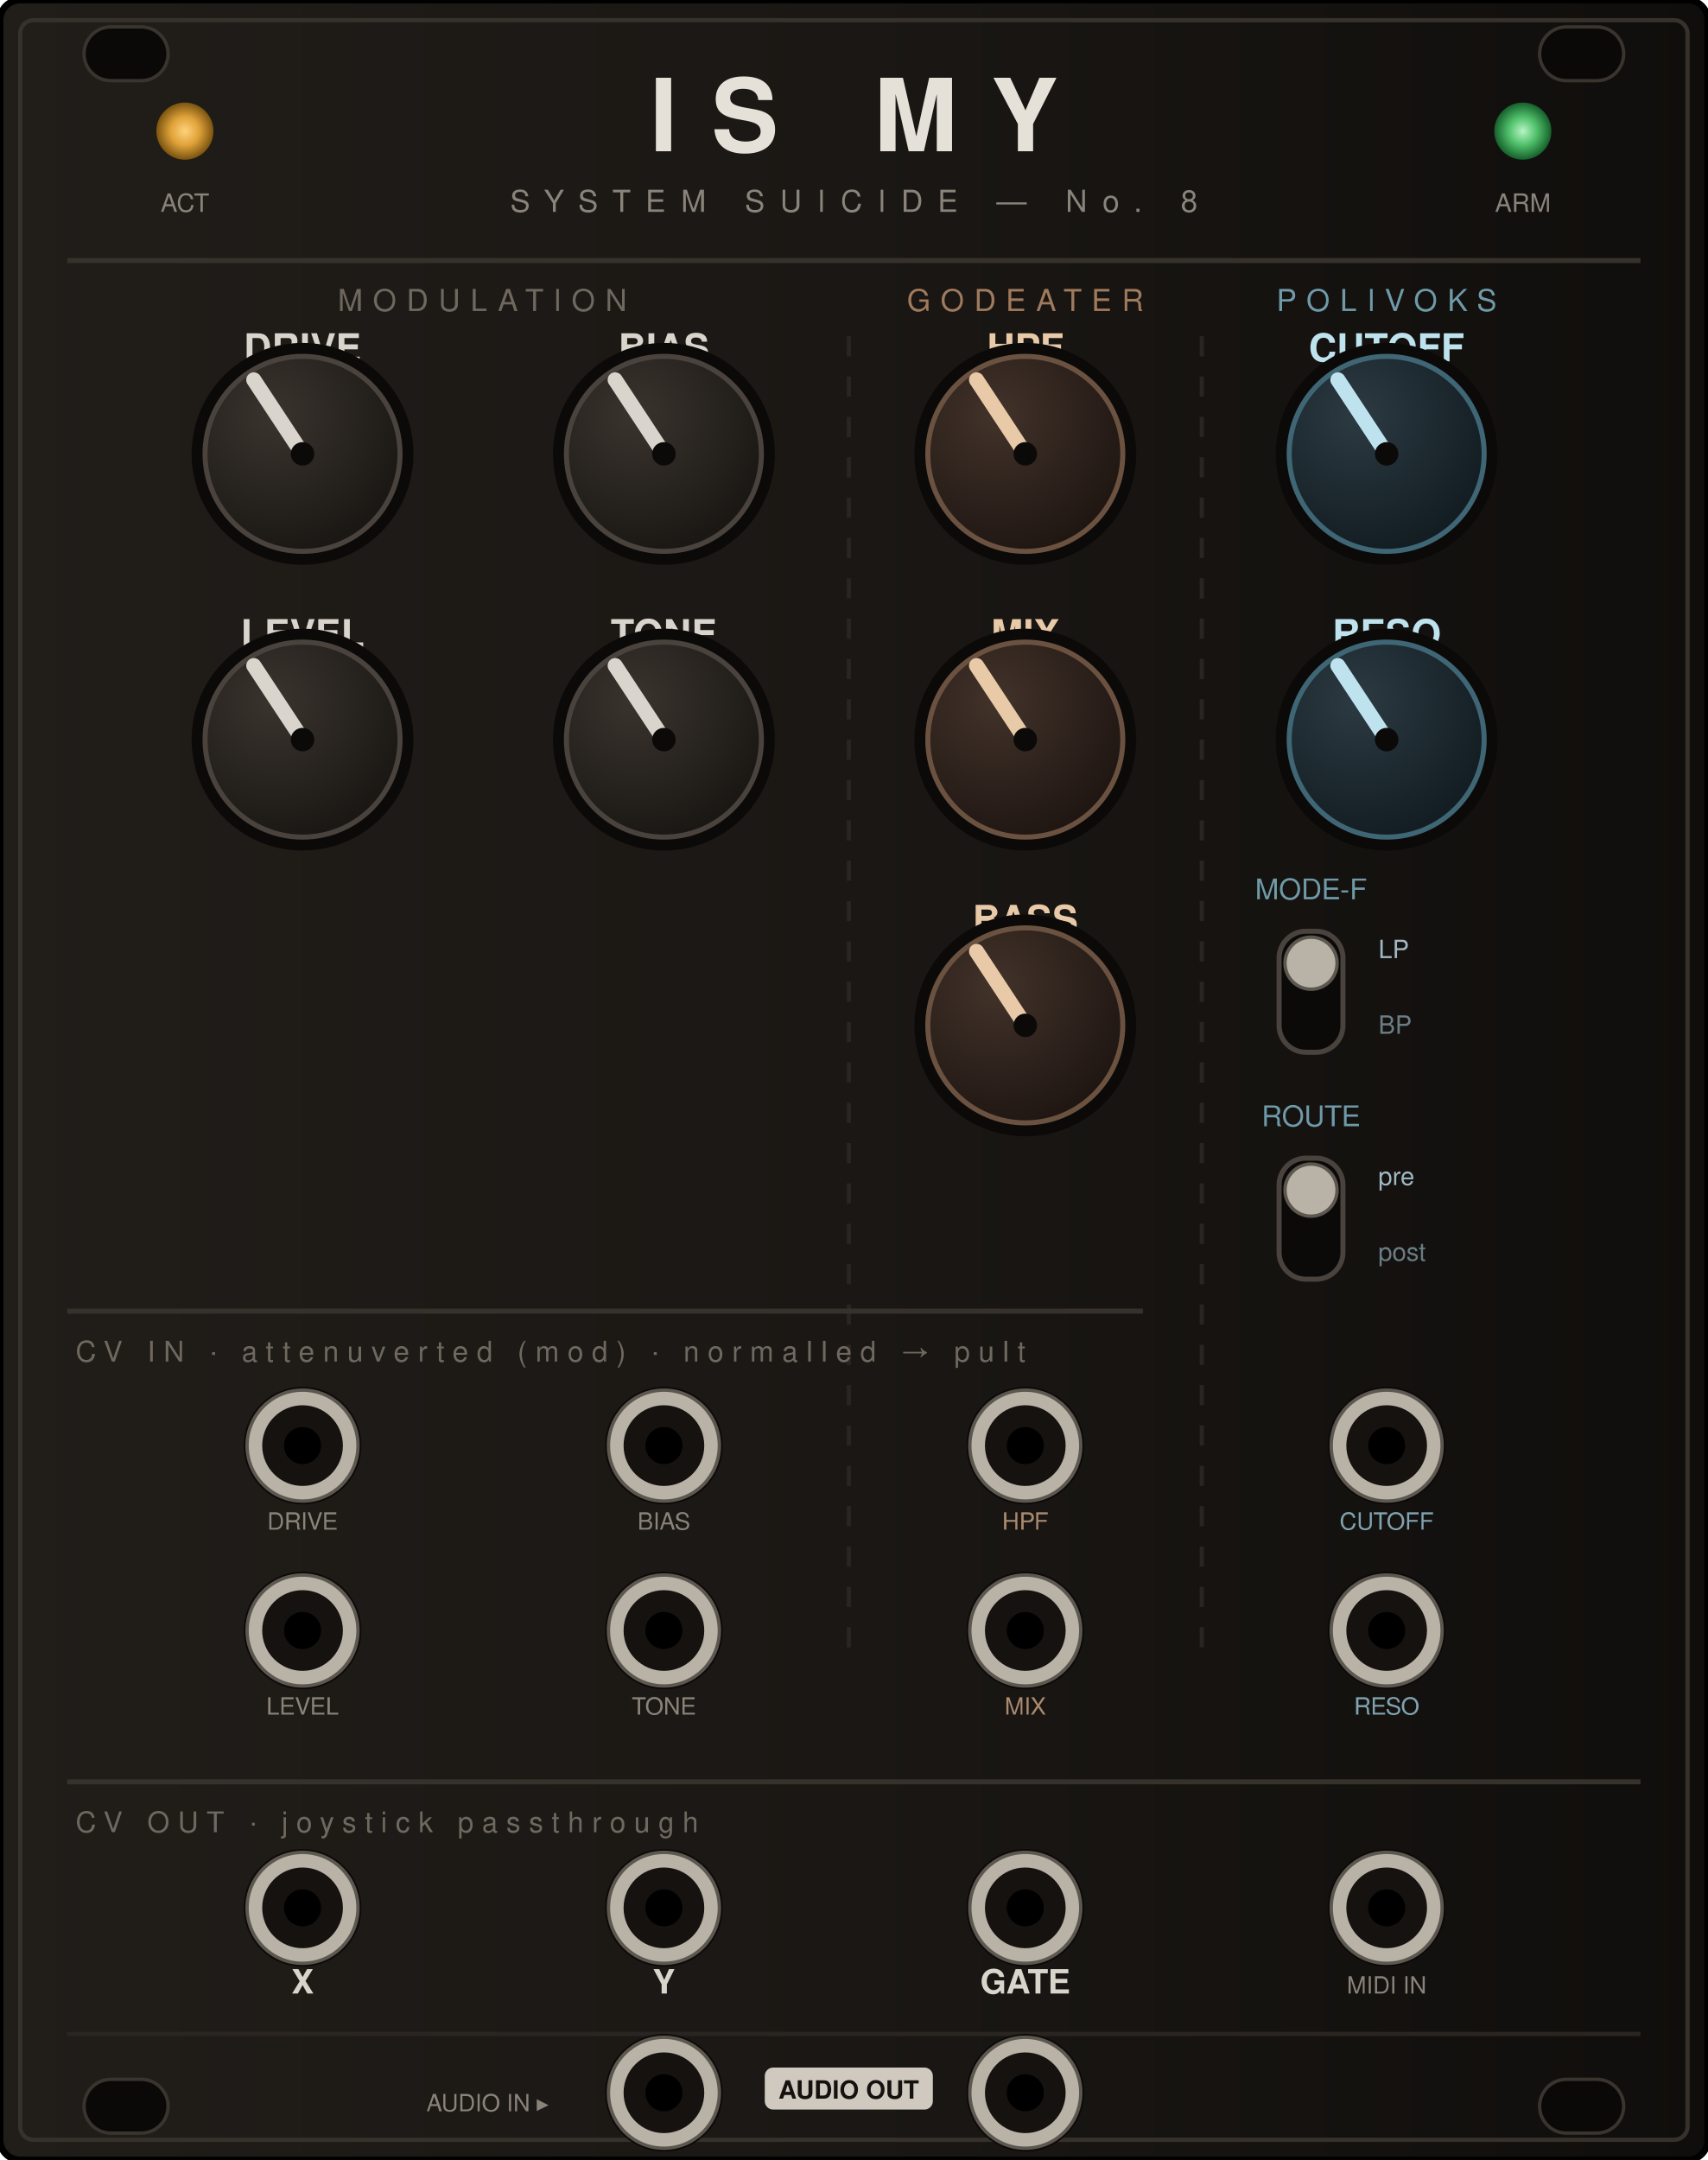
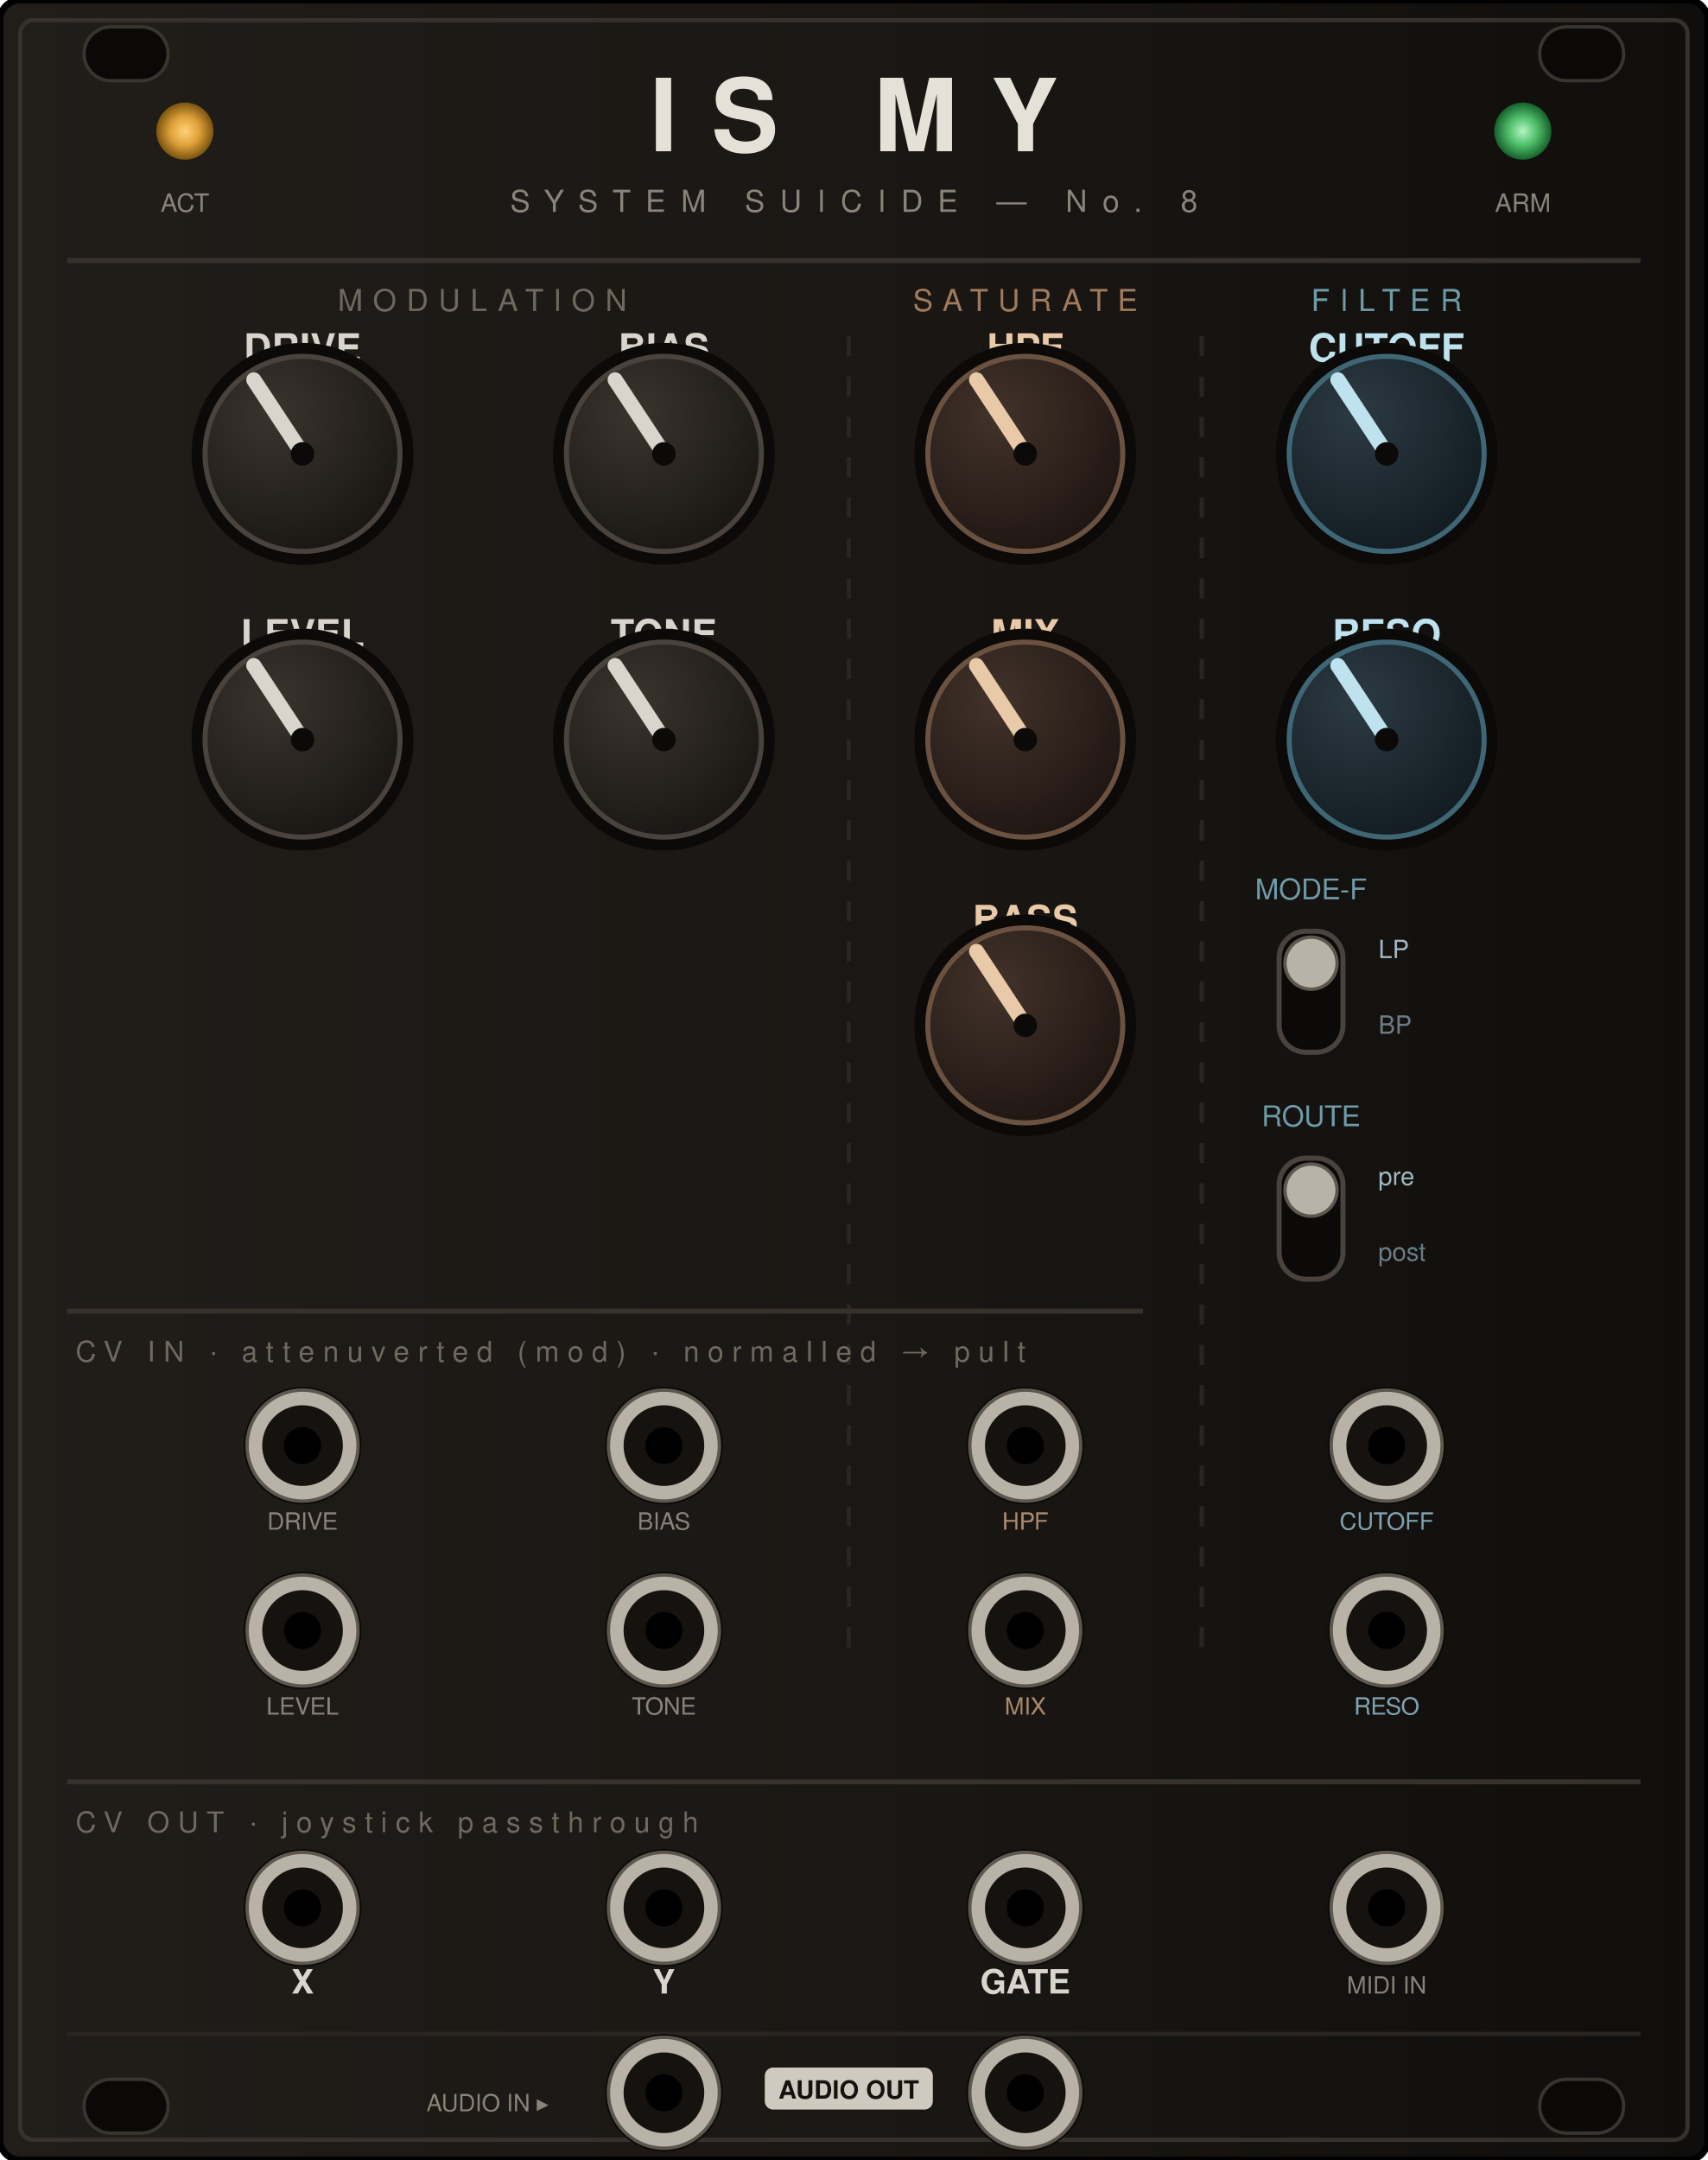
<svg xmlns="http://www.w3.org/2000/svg" width="101.6mm" height="128.5mm" viewBox="0 0 101.6 128.5" font-family="Helvetica, Arial, sans-serif">
  <defs>
    <linearGradient id="panelSheen" x1="0" y1="0" x2="1" y2="0">
      <stop offset="0" stop-color="#211d19" />
      <stop offset="0.5" stop-color="#1a1714" />
      <stop offset="1" stop-color="#100e0c" />
    </linearGradient>
    <radialGradient id="knobGrad" cx="0.35" cy="0.30" r="0.8">
      <stop offset="0" stop-color="#3a342e" />
      <stop offset="1" stop-color="#171411" />
    </radialGradient>
    <radialGradient id="knobVoice" cx="0.35" cy="0.30" r="0.8">
      <stop offset="0" stop-color="#42332a" />
      <stop offset="1" stop-color="#1c1310" />
    </radialGradient>
    <radialGradient id="knobFilt" cx="0.35" cy="0.30" r="0.8">
      <stop offset="0" stop-color="#2c3a42" />
      <stop offset="1" stop-color="#101a1f" />
    </radialGradient>
    <radialGradient id="ledAmber" cx="0.5" cy="0.5" r="0.5">
      <stop offset="0" stop-color="#ffd27a" />
      <stop offset="0.5" stop-color="#e0a23a" />
      <stop offset="1" stop-color="#7a5410" />
    </radialGradient>
    <radialGradient id="ledGreen" cx="0.5" cy="0.5" r="0.5">
      <stop offset="0" stop-color="#b6f5c4" />
      <stop offset="0.5" stop-color="#4fbf6a" />
      <stop offset="1" stop-color="#16602c" />
    </radialGradient>
    <g id="pot">
      <circle r="6.6" fill="#0c0a09" />
      <circle r="5.8" fill="url(#knobGrad)" stroke="#4a433d" stroke-width="0.3" />
      <line x1="0" y1="0" x2="-2.9" y2="-4.4" stroke="#d9d4cc" stroke-width="0.9" stroke-linecap="round" />
      <circle r="0.7" fill="#0c0a09" />
    </g>
    <g id="potv">
      <circle r="6.6" fill="#0c0a09" />
      <circle r="5.8" fill="url(#knobVoice)" stroke="#6b5240" stroke-width="0.3" />
      <line x1="0" y1="0" x2="-2.9" y2="-4.4" stroke="#e8c9a8" stroke-width="0.9" stroke-linecap="round" />
      <circle r="0.7" fill="#0c0a09" />
    </g>
    <g id="potf">
      <circle r="6.6" fill="#0c0a09" />
      <circle r="5.8" fill="url(#knobFilt)" stroke="#3f6675" stroke-width="0.3" />
      <line x1="0" y1="0" x2="-2.9" y2="-4.4" stroke="#bfe3ee" stroke-width="0.9" stroke-linecap="round" />
      <circle r="0.7" fill="#0c0a09" />
    </g>
    <g id="jack">
      <circle r="3.5" fill="#0c0a09" />
      <circle r="3.3" fill="#b9b2a6" stroke="#5c574f" stroke-width="0.2" />
      <circle r="2.4" fill="#15120f" />
      <circle r="1.1" fill="#000" />
    </g>
    <g id="sw">
      <rect x="-1.9" y="-3.6" width="3.8" height="7.2" rx="1.6" fill="#0c0a09" stroke="#4a433d" stroke-width="0.3" />
      <circle cx="0" cy="-1.7" r="1.55" fill="#b9b2a6" stroke="#5c574f" stroke-width="0.2" />
    </g>
    <g id="slot">
      <rect x="-2.5" y="-1.6" width="5" height="3.2" rx="1.6" fill="#0a0908" stroke="#3a342e" stroke-width="0.2" />
    </g>
  </defs>
  <rect x="0" y="0" width="101.6" height="128.5" rx="1.2" fill="url(#panelSheen)" stroke="#000" stroke-width="0.4" />
  <rect x="1.2" y="1.2" width="99.2" height="126.1" rx="0.8" fill="none" stroke="#37312b" stroke-width="0.25" />
  <use href="#slot" transform="translate(7.5,3.2)" />
  <use href="#slot" transform="translate(94.1,3.2)" />
  <use href="#slot" transform="translate(7.5,125.3)" />
  <use href="#slot" transform="translate(94.1,125.3)" />
  <text x="50.8" y="9.0" text-anchor="middle" font-size="6.0" font-weight="700" letter-spacing="2.0" fill="#e6e1d8">IS MY</text>
  <text x="50.8" y="12.6" text-anchor="middle" font-size="1.8" letter-spacing="0.9" fill="#8a837a">SYSTEM SUICIDE — No. 8</text>
  <circle cx="11.0" cy="7.8" r="1.7" fill="url(#ledAmber)" />
  <text x="11.0" y="12.6" text-anchor="middle" font-size="1.5" fill="#8a837a">ACT</text>
  <circle cx="90.6" cy="7.8" r="1.7" fill="url(#ledGreen)" />
  <text x="90.6" y="12.6" text-anchor="middle" font-size="1.5" fill="#8a837a">ARM</text>
  <line x1="4" y1="15.5" x2="97.6" y2="15.5" stroke="#37312b" stroke-width="0.3" />
  <text x="28.7" y="18.5" text-anchor="middle" font-size="1.8" letter-spacing="0.6" fill="#6f685f">MODULATION</text>
-   <text x="61" y="18.5" text-anchor="middle" font-size="1.8" letter-spacing="0.6" fill="#a07a5c">GODEATER</text>
-   <text x="82.5" y="18.5" text-anchor="middle" font-size="1.8" letter-spacing="0.6" fill="#6f9aa8">POLIVOKS</text>
+   <text x="61" y="18.5" text-anchor="middle" font-size="1.8" letter-spacing="0.6" fill="#a07a5c">SATURATE</text>
+   <text x="82.5" y="18.5" text-anchor="middle" font-size="1.8" letter-spacing="0.6" fill="#6f9aa8">FILTER</text>
  <line x1="50.5" y1="20" x2="50.5" y2="99" stroke="#2a2521" stroke-width="0.25" stroke-dasharray="1.2 1.2" />
  <line x1="71.5" y1="20" x2="71.5" y2="99" stroke="#2a2521" stroke-width="0.25" stroke-dasharray="1.2 1.2" />
  <text x="18" y="21.5" text-anchor="middle" font-size="2.3" font-weight="600" fill="#d9d4cc">DRIVE</text>
  <use href="#pot" transform="translate(18,27)" />
  <text x="39.5" y="21.5" text-anchor="middle" font-size="2.3" font-weight="600" fill="#d9d4cc">BIAS</text>
  <use href="#pot" transform="translate(39.5,27)" />
  <text x="61" y="21.5" text-anchor="middle" font-size="2.3" font-weight="600" fill="#e8c9a8">HPF</text>
  <use href="#potv" transform="translate(61,27)" />
  <text x="82.5" y="21.5" text-anchor="middle" font-size="2.3" font-weight="600" fill="#bfe3ee">CUTOFF</text>
  <use href="#potf" transform="translate(82.5,27)" />
  <text x="18" y="38.5" text-anchor="middle" font-size="2.3" font-weight="600" fill="#d9d4cc">LEVEL</text>
  <use href="#pot" transform="translate(18,44)" />
  <text x="39.5" y="38.5" text-anchor="middle" font-size="2.3" font-weight="600" fill="#d9d4cc">TONE</text>
  <use href="#pot" transform="translate(39.5,44)" />
  <text x="61" y="38.5" text-anchor="middle" font-size="2.3" font-weight="600" fill="#e8c9a8">MIX</text>
  <use href="#potv" transform="translate(61,44)" />
  <text x="82.5" y="38.5" text-anchor="middle" font-size="2.3" font-weight="600" fill="#bfe3ee">RESO</text>
  <use href="#potf" transform="translate(82.5,44)" />
  <text x="61" y="55.5" text-anchor="middle" font-size="2.3" font-weight="600" fill="#e8c9a8">BASS</text>
  <use href="#potv" transform="translate(61,61)" />
  <text x="78" y="53.5" text-anchor="middle" font-size="1.7" fill="#6f9aa8">MODE-F</text>
  <use href="#sw" transform="translate(78,59)" />
  <text x="82.0" y="57.0" font-size="1.5" fill="#9fb8c2">LP</text>
  <text x="82.0" y="61.5" font-size="1.5" fill="#6a7d84">BP</text>
  <text x="78" y="67.0" text-anchor="middle" font-size="1.7" fill="#6f9aa8">ROUTE</text>
  <use href="#sw" transform="translate(78,72.5)" />
  <text x="82.0" y="70.5" font-size="1.5" fill="#9fb8c2">pre</text>
  <text x="82.0" y="75.0" font-size="1.5" fill="#6a7d84">post</text>
  <line x1="4" y1="78.0" x2="68" y2="78.0" stroke="#37312b" stroke-width="0.3" />
  <text x="4.5" y="81.0" font-size="1.7" letter-spacing="0.5" fill="#6f685f">CV IN · attenuverted (mod) · normalled → pult</text>
  <use href="#jack" transform="translate(18,86)" />
  <text x="18" y="91.0" text-anchor="middle" font-size="1.4" fill="#8a837a">DRIVE</text>
  <use href="#jack" transform="translate(39.5,86)" />
  <text x="39.5" y="91.0" text-anchor="middle" font-size="1.4" fill="#8a837a">BIAS</text>
  <use href="#jack" transform="translate(61,86)" />
  <text x="61" y="91.0" text-anchor="middle" font-size="1.4" fill="#a98a6f">HPF</text>
  <use href="#jack" transform="translate(82.5,86)" />
  <text x="82.5" y="91.0" text-anchor="middle" font-size="1.4" fill="#7fa3b0">CUTOFF</text>
  <use href="#jack" transform="translate(18,97)" />
  <text x="18" y="102.0" text-anchor="middle" font-size="1.4" fill="#8a837a">LEVEL</text>
  <use href="#jack" transform="translate(39.5,97)" />
  <text x="39.5" y="102.0" text-anchor="middle" font-size="1.4" fill="#8a837a">TONE</text>
  <use href="#jack" transform="translate(61,97)" />
  <text x="61" y="102.0" text-anchor="middle" font-size="1.4" fill="#a98a6f">MIX</text>
  <use href="#jack" transform="translate(82.5,97)" />
  <text x="82.5" y="102.0" text-anchor="middle" font-size="1.4" fill="#7fa3b0">RESO</text>
  <line x1="4" y1="106.0" x2="97.6" y2="106.0" stroke="#37312b" stroke-width="0.3" />
  <text x="4.5" y="109.0" font-size="1.7" letter-spacing="0.5" fill="#6f685f">CV OUT · joystick passthrough</text>
  <use href="#jack" transform="translate(18,113.5)" />
  <text x="18" y="118.6" text-anchor="middle" font-size="2.0" font-weight="600" fill="#d9d4cc">X</text>
  <use href="#jack" transform="translate(39.5,113.5)" />
  <text x="39.5" y="118.6" text-anchor="middle" font-size="2.0" font-weight="600" fill="#d9d4cc">Y</text>
  <use href="#jack" transform="translate(61,113.5)" />
  <text x="61" y="118.6" text-anchor="middle" font-size="2.0" font-weight="600" fill="#d9d4cc">GATE</text>
  <use href="#jack" transform="translate(82.5,113.5)" />
  <text x="82.5" y="118.6" text-anchor="middle" font-size="1.4" fill="#8a837a">MIDI IN</text>
  <line x1="4" y1="121.0" x2="97.6" y2="121.0" stroke="#2a2521" stroke-width="0.25" />
  <use href="#jack" transform="translate(39.5,124.5)" />
  <text x="29.0" y="125.6" text-anchor="middle" font-size="1.4" fill="#8a837a">AUDIO IN ▸</text>
  <rect x="45.5" y="123.0" width="10.0" height="2.5" rx="0.5" fill="#cfc9bf" />
  <text x="50.5" y="124.85" text-anchor="middle" font-size="1.5" font-weight="700" fill="#14110f">AUDIO OUT</text>
  <use href="#jack" transform="translate(61,124.5)" />
</svg>
